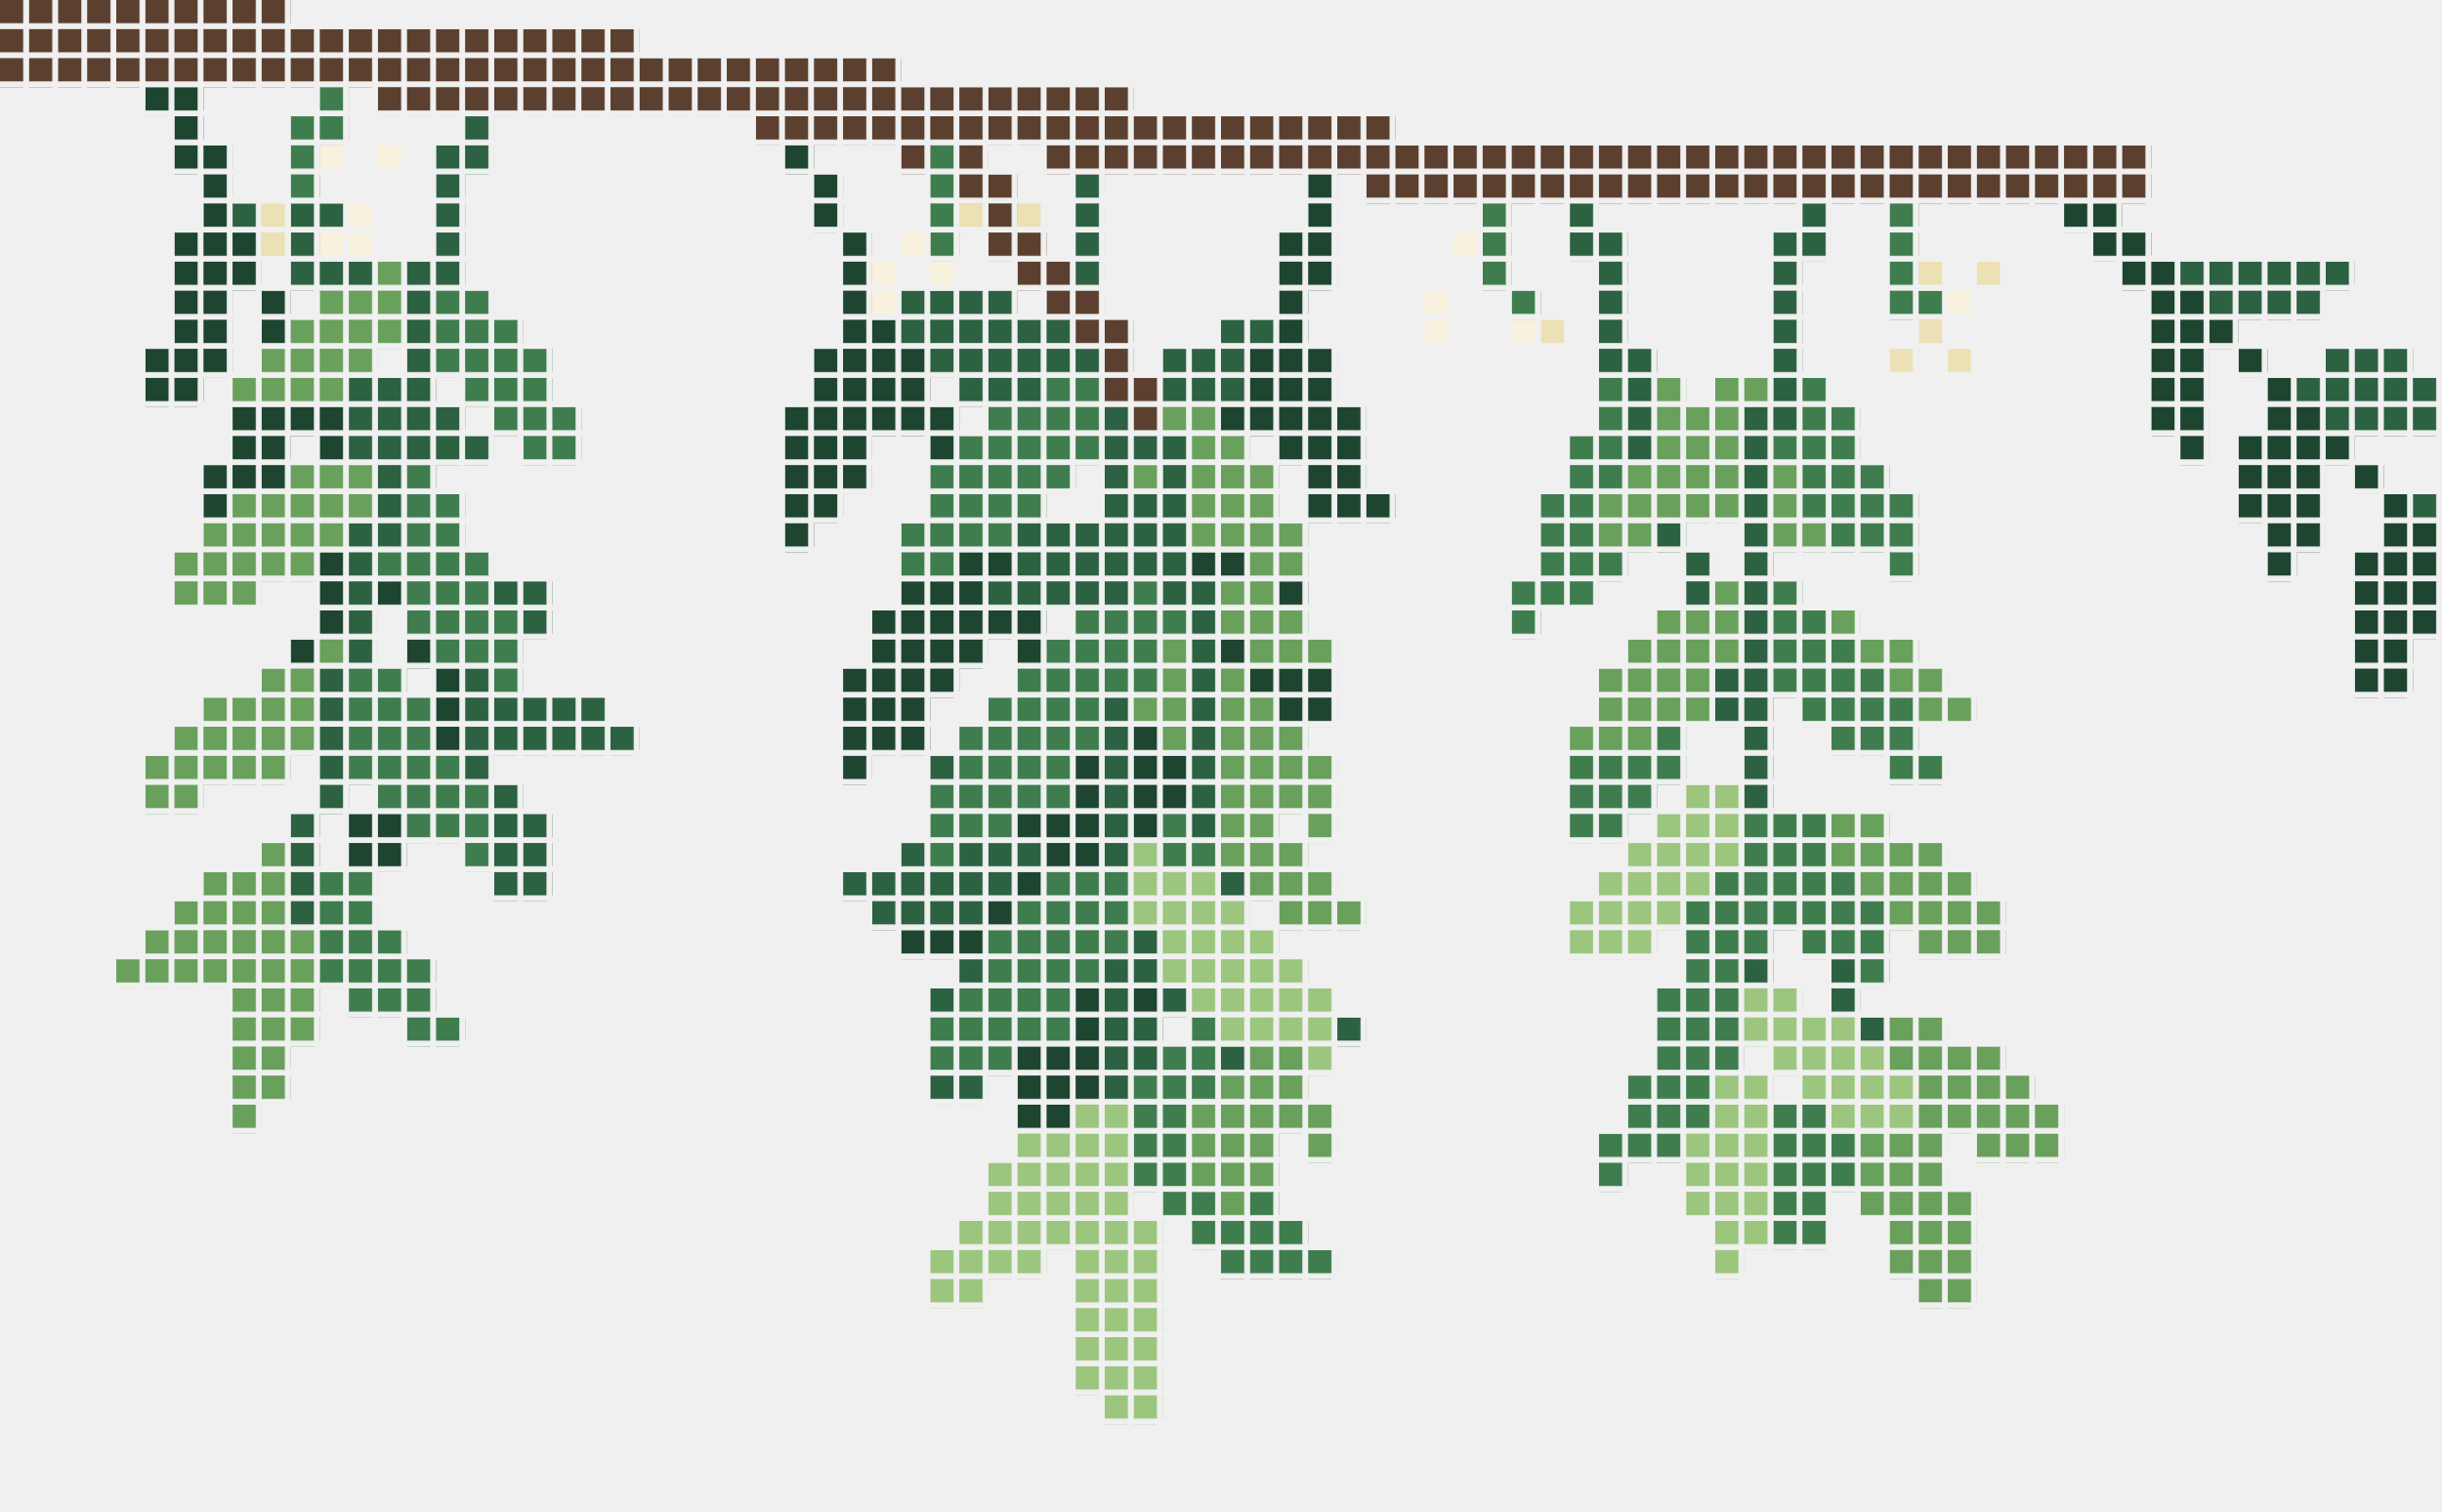
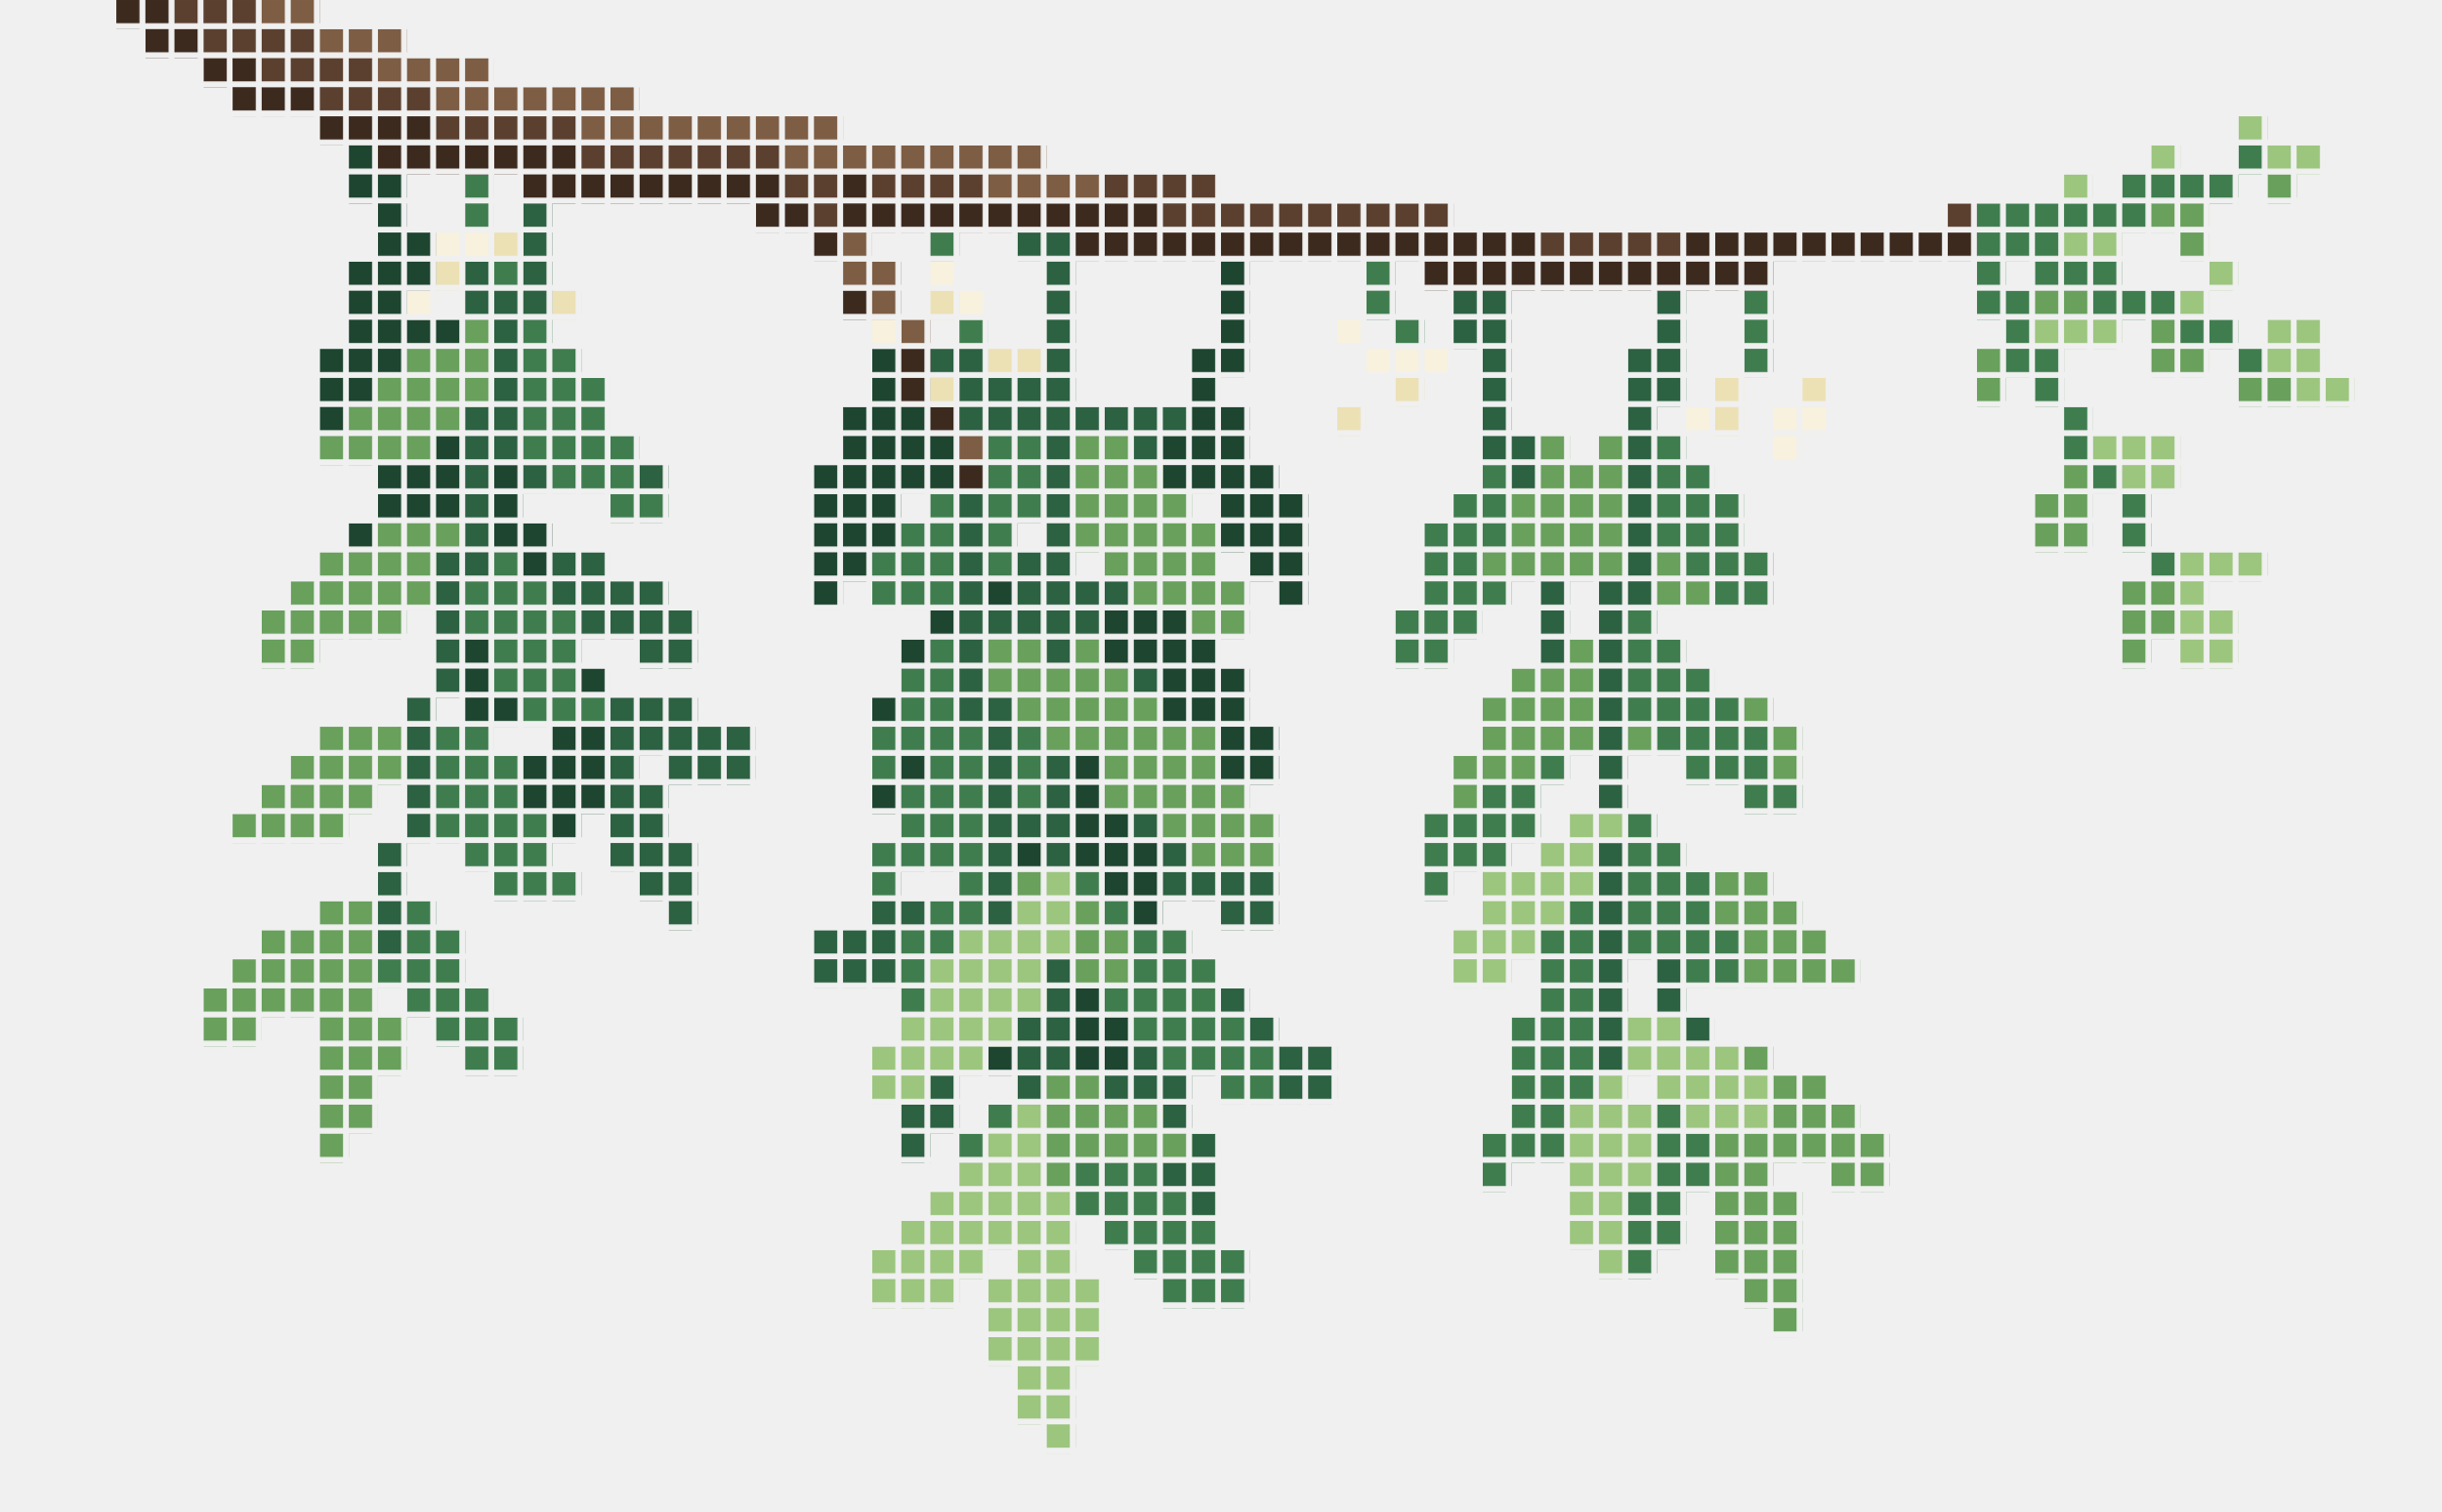
<svg xmlns="http://www.w3.org/2000/svg" viewBox="0 0 84 52" preserveAspectRatio="xMinYMin meet">
  <defs>
    <pattern id="c" width="1" height="1" patternUnits="userSpaceOnUse">
      <rect width="0.8" height="0.8" fill="#fff" />
    </pattern>
    <mask id="m">
      <rect width="100%" height="100%" fill="url(#c)" />
    </mask>
  </defs>
  <g mask="url(#m)">
-     <path fill="#1d4530" d="M5 3h2v1h-2zM6 4h1v1h-1zM6 5h2v1h-2zM27 5h1v1h-1zM7 6h1v1h-1zM28 6h1v1h-1zM45 6h1v1h-1zM7 7h1v1h-1zM28 7h1v1h-1zM45 7h1v1h-1zM71 7h2v1h-2zM6 8h3v1h-3zM29 8h1v1h-1zM44 8h2v1h-2zM72 8h2v1h-2zM6 9h3v1h-3zM29 9h1v1h-1zM44 9h2v1h-2zM73 9h2v1h-2zM6 10h2v1h-2zM9 10h1v1h-1zM29 10h1v1h-1zM44 10h1v1h-1zM74 10h2v1h-2zM6 11h2v1h-2zM9 11h1v1h-1zM29 11h2v1h-2zM44 11h1v1h-1zM74 11h3v1h-3zM5 12h3v1h-3zM28 12h4v1h-4zM43 12h3v1h-3zM74 12h2v1h-2zM77 12h1v1h-1zM5 13h2v1h-2zM28 13h4v1h-4zM43 13h3v1h-3zM74 13h2v1h-2zM78 13h1v1h-1zM8 14h4v1h-4zM27 14h6v1h-6zM42 14h5v1h-5zM74 14h2v1h-2zM78 14h2v1h-2zM8 15h2v1h-2zM11 15h1v1h-1zM27 15h3v1h-3zM32 15h1v1h-1zM44 15h3v1h-3zM75 15h1v1h-1zM77 15h4v1h-4zM7 16h3v1h-3zM27 16h3v1h-3zM45 16h2v1h-2zM77 16h3v1h-3zM81 16h1v1h-1zM7 17h1v1h-1zM27 17h2v1h-2zM45 17h3v1h-3zM77 17h3v1h-3zM82 17h1v1h-1zM27 18h1v1h-1zM78 18h2v1h-2zM82 18h2v1h-2zM11 19h1v1h-1zM33 19h2v1h-2zM41 19h2v1h-2zM78 19h1v1h-1zM81 19h3v1h-3zM11 20h1v1h-1zM13 20h1v1h-1zM31 20h3v1h-3zM44 20h1v1h-1zM81 20h3v1h-3zM11 21h1v1h-1zM30 21h6v1h-6zM81 21h3v1h-3zM10 22h1v1h-1zM14 22h1v1h-1zM30 22h4v1h-4zM35 22h1v1h-1zM42 22h1v1h-1zM81 22h2v1h-2zM15 23h1v1h-1zM29 23h4v1h-4zM43 23h3v1h-3zM81 23h2v1h-2zM15 24h1v1h-1zM29 24h3v1h-3zM44 24h2v1h-2zM15 25h1v1h-1zM29 25h3v1h-3zM39 25h1v1h-1zM29 26h1v1h-1zM37 26h1v1h-1zM39 26h2v1h-2zM37 27h1v1h-1zM39 27h2v1h-2zM12 28h2v1h-2zM35 28h3v1h-3zM39 28h1v1h-1zM12 29h2v1h-2zM36 29h2v1h-2zM35 30h1v1h-1zM34 31h1v1h-1zM31 32h3v1h-3zM37 34h1v1h-1zM39 34h1v1h-1zM37 35h1v1h-1zM35 36h3v1h-3zM35 37h3v1h-3zM35 38h2v1h-2z" />
-     <path fill="#2c6142" d="M16 4h1v1h-1zM15 5h2v1h-2zM15 6h1v1h-1zM37 6h1v1h-1zM8 7h1v1h-1zM10 7h2v1h-2zM15 7h1v1h-1zM37 7h1v1h-1zM54 7h1v1h-1zM62 7h1v1h-1zM10 8h1v1h-1zM15 8h1v1h-1zM37 8h1v1h-1zM54 8h2v1h-2zM61 8h2v1h-2zM10 9h3v1h-3zM14 9h2v1h-2zM37 9h1v1h-1zM55 9h1v1h-1zM61 9h1v1h-1zM75 9h6v1h-6zM14 10h1v1h-1zM31 10h4v1h-4zM55 10h1v1h-1zM61 10h1v1h-1zM76 10h4v1h-4zM14 11h1v1h-1zM31 11h6v1h-6zM42 11h2v1h-2zM55 11h1v1h-1zM61 11h1v1h-1zM14 12h1v1h-1zM32 12h6v1h-6zM40 12h3v1h-3zM55 12h2v1h-2zM61 12h1v1h-1zM80 12h3v1h-3zM12 13h3v1h-3zM33 13h3v1h-3zM40 13h3v1h-3zM56 13h1v1h-1zM61 13h1v1h-1zM79 13h5v1h-5zM12 14h4v1h-4zM38 14h1v1h-1zM56 14h1v1h-1zM60 14h2v1h-2zM80 14h4v1h-4zM12 15h5v1h-5zM38 15h3v1h-3zM56 15h1v1h-1zM60 15h1v1h-1zM13 16h1v1h-1zM38 16h1v1h-1zM40 16h1v1h-1zM60 16h1v1h-1zM13 17h1v1h-1zM38 17h3v1h-3zM60 17h1v1h-1zM83 17h1v1h-1zM12 18h2v1h-2zM35 18h6v1h-6zM57 18h1v1h-1zM60 18h1v1h-1zM12 19h1v1h-1zM35 19h6v1h-6zM58 19h1v1h-1zM60 19h1v1h-1zM12 20h1v1h-1zM17 20h2v1h-2zM34 20h5v1h-5zM40 20h2v1h-2zM58 20h1v1h-1zM60 20h1v1h-1zM12 21h1v1h-1zM18 21h1v1h-1zM41 21h1v1h-1zM60 21h1v1h-1zM12 22h1v1h-1zM41 22h1v1h-1zM60 22h1v1h-1zM11 23h1v1h-1zM16 23h1v1h-1zM41 23h1v1h-1zM59 23h2v1h-2zM11 24h1v1h-1zM16 24h5v1h-5zM38 24h1v1h-1zM41 24h1v1h-1zM59 24h2v1h-2zM11 25h1v1h-1zM16 25h6v1h-6zM38 25h1v1h-1zM41 25h1v1h-1zM60 25h1v1h-1zM11 26h1v1h-1zM16 26h1v1h-1zM32 26h1v1h-1zM38 26h1v1h-1zM41 26h1v1h-1zM60 26h1v1h-1zM11 27h1v1h-1zM17 27h1v1h-1zM38 27h1v1h-1zM41 27h1v1h-1zM60 27h1v1h-1zM10 28h1v1h-1zM17 28h2v1h-2zM38 28h1v1h-1zM41 28h1v1h-1zM10 29h1v1h-1zM17 29h2v1h-2zM31 29h1v1h-1zM33 29h3v1h-3zM38 29h1v1h-1zM10 30h1v1h-1zM17 30h2v1h-2zM29 30h6v1h-6zM42 30h1v1h-1zM10 31h1v1h-1zM30 31h4v1h-4zM39 32h1v1h-1zM33 33h1v1h-1zM38 33h2v1h-2zM60 33h1v1h-1zM63 33h1v1h-1zM32 34h1v1h-1zM38 34h1v1h-1zM40 34h1v1h-1zM63 34h1v1h-1zM38 35h2v1h-2zM46 35h1v1h-1zM64 35h1v1h-1zM38 36h2v1h-2zM42 36h1v1h-1zM32 37h2v1h-2zM38 37h1v1h-1z" />
-     <path fill="#3f7d4f" d="M11 3h1v1h-1zM10 4h2v1h-2zM10 5h1v1h-1zM32 5h1v1h-1zM10 6h1v1h-1zM32 6h1v1h-1zM32 7h1v1h-1zM51 7h1v1h-1zM65 7h1v1h-1zM32 8h1v1h-1zM51 8h1v1h-1zM65 8h1v1h-1zM51 9h1v1h-1zM65 9h1v1h-1zM15 10h2v1h-2zM52 10h1v1h-1zM65 10h2v1h-2zM15 11h3v1h-3zM15 12h4v1h-4zM16 13h3v1h-3zM36 13h2v1h-2zM55 13h1v1h-1zM62 13h1v1h-1zM17 14h3v1h-3zM34 14h4v1h-4zM55 14h1v1h-1zM62 14h2v1h-2zM18 15h2v1h-2zM33 15h5v1h-5zM54 15h2v1h-2zM61 15h3v1h-3zM14 16h1v1h-1zM32 16h5v1h-5zM54 16h2v1h-2zM62 16h3v1h-3zM14 17h2v1h-2zM32 17h4v1h-4zM53 17h2v1h-2zM62 17h4v1h-4zM14 18h2v1h-2zM31 18h4v1h-4zM53 18h2v1h-2zM63 18h3v1h-3zM13 19h4v1h-4zM31 19h2v1h-2zM53 19h3v1h-3zM65 19h1v1h-1zM14 20h3v1h-3zM39 20h1v1h-1zM52 20h3v1h-3zM61 20h1v1h-1zM14 21h4v1h-4zM37 21h4v1h-4zM52 21h1v1h-1zM61 21h2v1h-2zM15 22h3v1h-3zM36 22h4v1h-4zM61 22h3v1h-3zM12 23h2v1h-2zM17 23h1v1h-1zM35 23h5v1h-5zM61 23h4v1h-4zM12 24h3v1h-3zM34 24h4v1h-4zM62 24h4v1h-4zM12 25h3v1h-3zM33 25h5v1h-5zM57 25h1v1h-1zM63 25h3v1h-3zM12 26h4v1h-4zM33 26h4v1h-4zM54 26h4v1h-4zM65 26h2v1h-2zM13 27h4v1h-4zM32 27h5v1h-5zM54 27h3v1h-3zM14 28h3v1h-3zM32 28h3v1h-3zM40 28h1v1h-1zM54 28h2v1h-2zM60 28h3v1h-3zM16 29h1v1h-1zM32 29h1v1h-1zM40 29h2v1h-2zM60 29h3v1h-3zM11 30h2v1h-2zM36 30h3v1h-3zM59 30h5v1h-5zM11 31h2v1h-2zM35 31h4v1h-4zM58 31h7v1h-7zM11 32h3v1h-3zM34 32h5v1h-5zM58 32h3v1h-3zM62 32h3v1h-3zM11 33h4v1h-4zM34 33h4v1h-4zM58 33h2v1h-2zM64 33h1v1h-1zM12 34h3v1h-3zM33 34h4v1h-4zM57 34h3v1h-3zM14 35h2v1h-2zM32 35h5v1h-5zM41 35h1v1h-1zM57 35h3v1h-3zM32 36h3v1h-3zM40 36h2v1h-2zM57 36h3v1h-3zM39 37h3v1h-3zM56 37h3v1h-3zM39 38h2v1h-2zM56 38h3v1h-3zM61 38h2v1h-2zM39 39h2v1h-2zM55 39h3v1h-3zM61 39h3v1h-3zM39 40h2v1h-2zM55 40h1v1h-1zM61 40h3v1h-3zM40 41h2v1h-2zM43 41h1v1h-1zM61 41h2v1h-2zM41 42h4v1h-4zM61 42h2v1h-2zM42 43h4v1h-4z" />
-     <path fill="#68a05c" d="M13 9h1v1h-1zM11 10h3v1h-3zM10 11h4v1h-4zM9 12h4v1h-4zM8 13h4v1h-4zM57 13h1v1h-1zM59 13h2v1h-2zM40 14h2v1h-2zM57 14h3v1h-3zM41 15h2v1h-2zM57 15h3v1h-3zM10 16h3v1h-3zM39 16h1v1h-1zM41 16h3v1h-3zM56 16h4v1h-4zM61 16h1v1h-1zM8 17h5v1h-5zM41 17h3v1h-3zM55 17h5v1h-5zM61 17h1v1h-1zM7 18h5v1h-5zM41 18h4v1h-4zM55 18h2v1h-2zM61 18h2v1h-2zM6 19h5v1h-5zM43 19h2v1h-2zM6 20h3v1h-3zM42 20h2v1h-2zM59 20h1v1h-1zM42 21h3v1h-3zM57 21h3v1h-3zM63 21h1v1h-1zM11 22h1v1h-1zM40 22h1v1h-1zM43 22h3v1h-3zM56 22h4v1h-4zM64 22h2v1h-2zM9 23h2v1h-2zM40 23h1v1h-1zM42 23h1v1h-1zM55 23h4v1h-4zM65 23h2v1h-2zM7 24h4v1h-4zM39 24h2v1h-2zM42 24h2v1h-2zM55 24h4v1h-4zM66 24h2v1h-2zM6 25h5v1h-5zM40 25h1v1h-1zM42 25h3v1h-3zM54 25h3v1h-3zM5 26h5v1h-5zM42 26h4v1h-4zM5 27h2v1h-2zM42 27h4v1h-4zM42 28h2v1h-2zM45 28h1v1h-1zM63 28h2v1h-2zM9 29h1v1h-1zM42 29h3v1h-3zM63 29h4v1h-4zM7 30h3v1h-3zM43 30h3v1h-3zM64 30h4v1h-4zM6 31h4v1h-4zM44 31h3v1h-3zM65 31h4v1h-4zM5 32h6v1h-6zM66 32h3v1h-3zM4 33h7v1h-7zM8 34h3v1h-3zM8 35h3v1h-3zM65 35h2v1h-2zM8 36h2v1h-2zM43 36h2v1h-2zM65 36h4v1h-4zM8 37h2v1h-2zM42 37h3v1h-3zM66 37h4v1h-4zM8 38h1v1h-1zM41 38h5v1h-5zM66 38h5v1h-5zM41 39h3v1h-3zM45 39h1v1h-1zM64 39h3v1h-3zM68 39h3v1h-3zM41 40h3v1h-3zM64 40h3v1h-3zM42 41h1v1h-1zM64 41h4v1h-4zM65 42h3v1h-3zM65 43h3v1h-3zM66 44h2v1h-2z" />
-     <path fill="#9cc57e" d="M58 27h2v1h-2zM57 28h3v1h-3zM39 29h1v1h-1zM56 29h4v1h-4zM39 30h3v1h-3zM55 30h4v1h-4zM39 31h4v1h-4zM54 31h4v1h-4zM40 32h4v1h-4zM54 32h3v1h-3zM40 33h5v1h-5zM41 34h5v1h-5zM60 34h2v1h-2zM42 35h4v1h-4zM60 35h4v1h-4zM45 36h1v1h-1zM61 36h4v1h-4zM59 37h2v1h-2zM62 37h4v1h-4zM37 38h2v1h-2zM59 38h2v1h-2zM63 38h3v1h-3zM35 39h4v1h-4zM58 39h3v1h-3zM34 40h5v1h-5zM58 40h3v1h-3zM34 41h5v1h-5zM58 41h3v1h-3zM33 42h7v1h-7zM59 42h2v1h-2zM32 43h4v1h-4zM37 43h3v1h-3zM59 43h1v1h-1zM32 44h2v1h-2zM37 44h3v1h-3zM37 45h3v1h-3zM37 46h3v1h-3zM37 47h3v1h-3zM38 48h2v1h-2z" />
-     <path fill="#5b4030" d="M0 0h10v1h-10zM0 1h22v1h-22zM0 2h31v1h-31zM13 3h26v1h-26zM26 4h22v1h-22zM31 5h1v1h-1zM33 5h1v1h-1zM36 5h38v1h-38zM33 6h2v1h-2zM47 6h27v1h-27zM34 7h1v1h-1zM34 8h2v1h-2zM35 9h2v1h-2zM36 10h2v1h-2zM37 11h2v1h-2zM38 12h1v1h-1zM38 13h2v1h-2zM39 14h1v1h-1z" />
-     <path fill="#f7f1de" d="M11 5h1v1h-1zM13 5h1v1h-1zM12 7h1v1h-1zM11 8h2v1h-2zM31 8h1v1h-1zM50 8h1v1h-1zM30 9h1v1h-1zM32 9h1v1h-1zM30 10h1v1h-1zM49 10h1v1h-1zM67 10h1v1h-1zM49 11h1v1h-1zM52 11h1v1h-1z" />
-     <path fill="#ece0b5" d="M9 7h1v1h-1zM33 7h1v1h-1zM35 7h1v1h-1zM9 8h1v1h-1zM66 9h1v1h-1zM68 9h1v1h-1zM53 11h1v1h-1zM66 11h1v1h-1zM65 12h1v1h-1zM67 12h1v1h-1z" />
+     <path fill="#1d4530" d="M12 5h1v1h-1zM12 6h2v1h-2zM13 7h1v1h-1zM13 8h2v1h-2zM12 9h3v1h-3zM42 9h1v1h-1zM12 10h2v1h-2zM42 10h1v1h-1zM12 11h4v1h-4zM42 11h1v1h-1zM11 12h3v1h-3zM30 12h1v1h-1zM41 12h2v1h-2zM11 13h2v1h-2zM30 13h1v1h-1zM41 13h1v1h-1zM11 14h1v1h-1zM29 14h3v1h-3zM41 14h2v1h-2zM15 15h1v1h-1zM29 15h4v1h-4zM40 15h3v1h-3zM13 16h3v1h-3zM17 16h1v1h-1zM28 16h5v1h-5zM40 16h4v1h-4zM13 17h3v1h-3zM17 17h1v1h-1zM28 17h3v1h-3zM42 17h3v1h-3zM12 18h1v1h-1zM17 18h2v1h-2zM28 18h3v1h-3zM42 18h3v1h-3zM18 19h1v1h-1zM28 19h2v1h-2zM43 19h2v1h-2zM28 20h1v1h-1zM34 20h1v1h-1zM44 20h1v1h-1zM32 21h1v1h-1zM38 21h3v1h-3zM16 22h1v1h-1zM31 22h1v1h-1zM38 22h4v1h-4zM16 23h1v1h-1zM20 23h1v1h-1zM40 23h3v1h-3zM16 24h2v1h-2zM30 24h1v1h-1zM40 24h3v1h-3zM19 25h2v1h-2zM42 25h2v1h-2zM18 26h3v1h-3zM31 26h1v1h-1zM37 26h1v1h-1zM42 26h2v1h-2zM18 27h3v1h-3zM30 27h1v1h-1zM37 27h1v1h-1zM19 28h1v1h-1zM37 28h2v1h-2zM35 29h1v1h-1zM37 29h3v1h-3zM38 30h2v1h-2zM39 31h1v1h-1zM37 34h1v1h-1zM37 35h2v1h-2zM34 36h1v1h-1zM37 36h2v1h-2z" />
+     <path fill="#2c6142" d="M18 7h1v1h-1zM18 8h1v1h-1zM35 8h2v1h-2zM16 9h1v1h-1zM18 9h1v1h-1zM36 9h1v1h-1zM16 10h3v1h-3zM36 10h1v1h-1zM50 10h2v1h-2zM57 10h1v1h-1zM17 11h1v1h-1zM36 11h1v1h-1zM50 11h2v1h-2zM57 11h1v1h-1zM17 12h1v1h-1zM32 12h2v1h-2zM36 12h1v1h-1zM51 12h1v1h-1zM56 12h2v1h-2zM17 13h1v1h-1zM33 13h4v1h-4zM51 13h1v1h-1zM56 13h2v1h-2zM16 14h2v1h-2zM33 14h8v1h-8zM51 14h1v1h-1zM56 14h1v1h-1zM16 15h2v1h-2zM36 15h1v1h-1zM39 15h1v1h-1zM51 15h2v1h-2zM56 15h1v1h-1zM16 16h1v1h-1zM18 16h1v1h-1zM22 16h1v1h-1zM36 16h1v1h-1zM52 16h1v1h-1zM56 16h1v1h-1zM16 17h1v1h-1zM33 17h1v1h-1zM36 17h1v1h-1zM56 17h1v1h-1zM16 18h1v1h-1zM33 18h1v1h-1zM36 18h1v1h-1zM56 18h1v1h-1zM15 19h2v1h-2zM19 19h2v1h-2zM33 19h1v1h-1zM35 19h2v1h-2zM56 19h1v1h-1zM15 20h1v1h-1zM19 20h4v1h-4zM33 20h1v1h-1zM35 20h4v1h-4zM53 20h1v1h-1zM55 20h2v1h-2zM15 21h1v1h-1zM20 21h4v1h-4zM33 21h5v1h-5zM53 21h1v1h-1zM55 21h1v1h-1zM15 22h1v1h-1zM22 22h2v1h-2zM33 22h1v1h-1zM36 22h1v1h-1zM53 22h1v1h-1zM55 22h1v1h-1zM15 23h1v1h-1zM33 23h1v1h-1zM39 23h1v1h-1zM55 23h1v1h-1zM14 24h1v1h-1zM21 24h3v1h-3zM33 24h2v1h-2zM55 24h1v1h-1zM14 25h1v1h-1zM21 25h5v1h-5zM34 25h1v1h-1zM55 25h1v1h-1zM14 26h1v1h-1zM21 26h1v1h-1zM23 26h3v1h-3zM34 26h1v1h-1zM36 26h1v1h-1zM55 26h1v1h-1zM14 27h1v1h-1zM21 27h2v1h-2zM34 27h1v1h-1zM36 27h1v1h-1zM55 27h1v1h-1zM14 28h1v1h-1zM21 28h2v1h-2zM34 28h3v1h-3zM39 28h1v1h-1zM13 29h1v1h-1zM21 29h3v1h-3zM34 29h1v1h-1zM36 29h1v1h-1zM40 29h1v1h-1zM55 29h1v1h-1zM13 30h1v1h-1zM22 30h2v1h-2zM34 30h1v1h-1zM40 30h4v1h-4zM55 30h1v1h-1zM13 31h1v1h-1zM23 31h1v1h-1zM30 31h2v1h-2zM34 31h1v1h-1zM42 31h2v1h-2zM55 31h1v1h-1zM13 32h1v1h-1zM28 32h3v1h-3zM55 32h1v1h-1zM28 33h3v1h-3zM36 33h1v1h-1zM55 33h1v1h-1zM57 33h1v1h-1zM36 34h1v1h-1zM42 34h1v1h-1zM55 34h1v1h-1zM57 34h1v1h-1zM35 35h2v1h-2zM43 35h1v1h-1zM55 35h1v1h-1zM58 35h1v1h-1zM35 36h2v1h-2zM39 36h1v1h-1zM44 36h2v1h-2zM55 36h1v1h-1zM32 37h1v1h-1zM35 37h1v1h-1zM38 37h3v1h-3zM44 37h2v1h-2zM31 38h2v1h-2zM40 38h1v1h-1zM31 39h1v1h-1zM41 39h1v1h-1zM40 40h2v1h-2zM41 41h1v1h-1z" />
+     <path fill="#3f7d4f" d="M77 5h1v1h-1zM16 6h1v1h-1zM73 6h4v1h-4zM16 7h1v1h-1zM68 7h6v1h-6zM32 8h1v1h-1zM68 8h3v1h-3zM17 9h1v1h-1zM47 9h1v1h-1zM68 9h1v1h-1zM70 9h3v1h-3zM47 10h1v1h-1zM60 10h1v1h-1zM68 10h2v1h-2zM72 10h3v1h-3zM18 11h1v1h-1zM33 11h1v1h-1zM48 11h1v1h-1zM60 11h1v1h-1zM69 11h1v1h-1zM75 11h2v1h-2zM18 12h2v1h-2zM60 12h1v1h-1zM69 12h2v1h-2zM77 12h1v1h-1zM18 13h3v1h-3zM70 13h1v1h-1zM18 14h3v1h-3zM71 14h1v1h-1zM18 15h4v1h-4zM34 15h2v1h-2zM57 15h1v1h-1zM71 15h1v1h-1zM19 16h3v1h-3zM34 16h2v1h-2zM51 16h1v1h-1zM57 16h2v1h-2zM72 16h1v1h-1zM21 17h2v1h-2zM32 17h1v1h-1zM34 17h2v1h-2zM50 17h2v1h-2zM57 17h3v1h-3zM73 17h1v1h-1zM31 18h2v1h-2zM34 18h1v1h-1zM49 18h3v1h-3zM57 18h3v1h-3zM73 18h1v1h-1zM17 19h1v1h-1zM30 19h3v1h-3zM34 19h1v1h-1zM49 19h2v1h-2zM58 19h3v1h-3zM74 19h1v1h-1zM16 20h3v1h-3zM30 20h3v1h-3zM49 20h3v1h-3zM59 20h2v1h-2zM16 21h4v1h-4zM48 21h3v1h-3zM56 21h1v1h-1zM17 22h3v1h-3zM32 22h1v1h-1zM48 22h2v1h-2zM56 22h2v1h-2zM17 23h3v1h-3zM31 23h2v1h-2zM56 23h3v1h-3zM18 24h3v1h-3zM31 24h2v1h-2zM56 24h4v1h-4zM15 25h2v1h-2zM30 25h4v1h-4zM35 25h1v1h-1zM57 25h4v1h-4zM15 26h3v1h-3zM30 26h1v1h-1zM32 26h2v1h-2zM35 26h1v1h-1zM53 26h1v1h-1zM58 26h3v1h-3zM15 27h3v1h-3zM31 27h3v1h-3zM35 27h1v1h-1zM51 27h2v1h-2zM60 27h2v1h-2zM15 28h4v1h-4zM31 28h3v1h-3zM49 28h4v1h-4zM56 28h1v1h-1zM16 29h3v1h-3zM30 29h4v1h-4zM49 29h3v1h-3zM56 29h2v1h-2zM17 30h3v1h-3zM30 30h1v1h-1zM33 30h1v1h-1zM37 30h1v1h-1zM49 30h1v1h-1zM56 30h3v1h-3zM14 31h1v1h-1zM32 31h2v1h-2zM38 31h1v1h-1zM54 31h1v1h-1zM56 31h3v1h-3zM14 32h2v1h-2zM31 32h2v1h-2zM39 32h2v1h-2zM53 32h2v1h-2zM56 32h4v1h-4zM13 33h3v1h-3zM31 33h1v1h-1zM39 33h3v1h-3zM53 33h2v1h-2zM58 33h2v1h-2zM14 34h3v1h-3zM31 34h1v1h-1zM38 34h4v1h-4zM53 34h2v1h-2zM15 35h3v1h-3zM39 35h4v1h-4zM52 35h3v1h-3zM16 36h2v1h-2zM40 36h4v1h-4zM52 36h3v1h-3zM42 37h2v1h-2zM52 37h3v1h-3zM34 38h1v1h-1zM52 38h2v1h-2zM57 38h1v1h-1zM33 39h1v1h-1zM51 39h3v1h-3zM57 39h2v1h-2zM37 40h3v1h-3zM51 40h1v1h-1zM57 40h2v1h-2zM37 41h4v1h-4zM56 41h2v1h-2zM38 42h4v1h-4zM56 42h2v1h-2zM39 43h4v1h-4zM56 43h1v1h-1zM40 44h3v1h-3z" />
+     <path fill="#68a05c" d="M78 6h1v1h-1zM74 7h2v1h-2zM75 8h1v1h-1zM70 10h2v1h-2zM16 11h1v1h-1zM74 11h1v1h-1zM14 12h3v1h-3zM68 12h1v1h-1zM74 12h2v1h-2zM13 13h4v1h-4zM68 13h1v1h-1zM77 13h2v1h-2zM12 14h4v1h-4zM11 15h4v1h-4zM37 15h2v1h-2zM53 15h1v1h-1zM55 15h1v1h-1zM37 16h3v1h-3zM53 16h3v1h-3zM71 16h1v1h-1zM37 17h4v1h-4zM52 17h4v1h-4zM70 17h2v1h-2zM13 18h3v1h-3zM37 18h5v1h-5zM52 18h4v1h-4zM70 18h2v1h-2zM11 19h4v1h-4zM38 19h4v1h-4zM51 19h5v1h-5zM57 19h1v1h-1zM10 20h5v1h-5zM39 20h4v1h-4zM57 20h2v1h-2zM73 20h2v1h-2zM9 21h5v1h-5zM41 21h2v1h-2zM73 21h2v1h-2zM9 22h2v1h-2zM34 22h2v1h-2zM37 22h1v1h-1zM54 22h1v1h-1zM73 22h1v1h-1zM34 23h5v1h-5zM52 23h3v1h-3zM35 24h5v1h-5zM51 24h4v1h-4zM60 24h1v1h-1zM11 25h3v1h-3zM36 25h6v1h-6zM51 25h4v1h-4zM56 25h1v1h-1zM61 25h1v1h-1zM10 26h4v1h-4zM38 26h4v1h-4zM50 26h3v1h-3zM61 26h1v1h-1zM9 27h4v1h-4zM38 27h5v1h-5zM50 27h1v1h-1zM8 28h4v1h-4zM40 28h4v1h-4zM41 29h3v1h-3zM35 30h1v1h-1zM59 30h2v1h-2zM11 31h2v1h-2zM37 31h1v1h-1zM59 31h3v1h-3zM9 32h4v1h-4zM37 32h2v1h-2zM60 32h3v1h-3zM8 33h5v1h-5zM37 33h2v1h-2zM60 33h4v1h-4zM7 34h6v1h-6zM7 35h2v1h-2zM11 35h3v1h-3zM11 36h3v1h-3zM60 36h1v1h-1zM11 37h2v1h-2zM36 37h2v1h-2zM61 37h2v1h-2zM11 38h2v1h-2zM36 38h4v1h-4zM61 38h3v1h-3zM11 39h1v1h-1zM36 39h5v1h-5zM59 39h6v1h-6zM36 40h1v1h-1zM59 40h2v1h-2zM63 40h2v1h-2zM59 41h3v1h-3zM59 42h3v1h-3zM59 43h3v1h-3zM60 44h2v1h-2zM61 45h1v1h-1z" />
+     <path fill="#9cc57e" d="M77 4h1v1h-1zM74 5h1v1h-1zM78 5h2v1h-2zM71 6h1v1h-1zM71 8h2v1h-2zM76 9h1v1h-1zM75 10h1v1h-1zM70 11h3v1h-3zM78 11h2v1h-2zM78 12h2v1h-2zM79 13h2v1h-2zM72 15h3v1h-3zM73 16h2v1h-2zM75 19h3v1h-3zM75 20h1v1h-1zM75 21h2v1h-2zM75 22h2v1h-2zM54 28h2v1h-2zM53 29h2v1h-2zM36 30h1v1h-1zM51 30h4v1h-4zM35 31h2v1h-2zM51 31h3v1h-3zM33 32h4v1h-4zM50 32h3v1h-3zM32 33h4v1h-4zM50 33h2v1h-2zM32 34h4v1h-4zM31 35h4v1h-4zM56 35h2v1h-2zM30 36h4v1h-4zM56 36h4v1h-4zM30 37h2v1h-2zM55 37h1v1h-1zM57 37h4v1h-4zM35 38h1v1h-1zM54 38h3v1h-3zM58 38h3v1h-3zM34 39h2v1h-2zM54 39h3v1h-3zM33 40h3v1h-3zM54 40h3v1h-3zM32 41h5v1h-5zM54 41h2v1h-2zM31 42h6v1h-6zM54 42h2v1h-2zM30 43h4v1h-4zM35 43h2v1h-2zM55 43h1v1h-1zM30 44h3v1h-3zM34 44h4v1h-4zM34 45h4v1h-4zM34 46h4v1h-4zM35 47h2v1h-2zM35 48h2v1h-2zM36 49h1v1h-1z" />
+     <path fill="#5b4030" d="M6 0h3v1h-3zM7 1h4v1h-4zM9 2h4v1h-4zM11 3h4v1h-4zM15 4h5v1h-5zM20 5h7v1h-7zM27 6h2v1h-2zM30 6h4v1h-4zM38 6h4v1h-4zM28 7h1v1h-1zM40 7h10v1h-10zM67 7h1v1h-1zM53 8h5v1h-5z" />
+     <path fill="#3d2a1f" d="M4 0h2v1h-2zM5 1h2v1h-2zM7 2h2v1h-2zM8 3h3v1h-3zM11 4h4v1h-4zM13 5h7v1h-7zM18 6h9v1h-9zM29 6h1v1h-1zM26 7h2v1h-2zM29 7h11v1h-11zM28 8h1v1h-1zM37 8h16v1h-16zM58 8h10v1h-10zM49 9h12v1h-12zM29 10h1v1h-1zM31 12h1v1h-1zM31 13h1v1h-1zM32 14h1v1h-1zM33 16h1v1h-1z" />
+     <path fill="#7d5d44" d="M9 0h2v1h-2zM11 1h3v1h-3zM13 2h4v1h-4zM15 3h7v1h-7zM20 4h9v1h-9zM27 5h9v1h-9zM34 6h4v1h-4zM29 8h1v1h-1zM29 9h2v1h-2zM30 10h1v1h-1zM31 11h1v1h-1zM33 15h1v1h-1z" />
+     <path fill="#f7f1de" d="M15 8h2v1h-2zM32 9h1v1h-1zM14 10h1v1h-1zM33 10h1v1h-1zM30 11h1v1h-1zM46 11h1v1h-1zM47 12h3v1h-3zM58 14h1v1h-1zM61 14h2v1h-2zM61 15h1v1h-1z" />
+     <path fill="#ece0b5" d="M17 8h1v1h-1zM15 9h1v1h-1zM19 10h1v1h-1zM32 10h1v1h-1zM34 12h2v1h-2zM32 13h1v1h-1zM48 13h1v1h-1zM59 13h1v1h-1zM62 13h1v1h-1zM46 14h1v1h-1zM59 14h1v1h-1z" />
  </g>
</svg>
